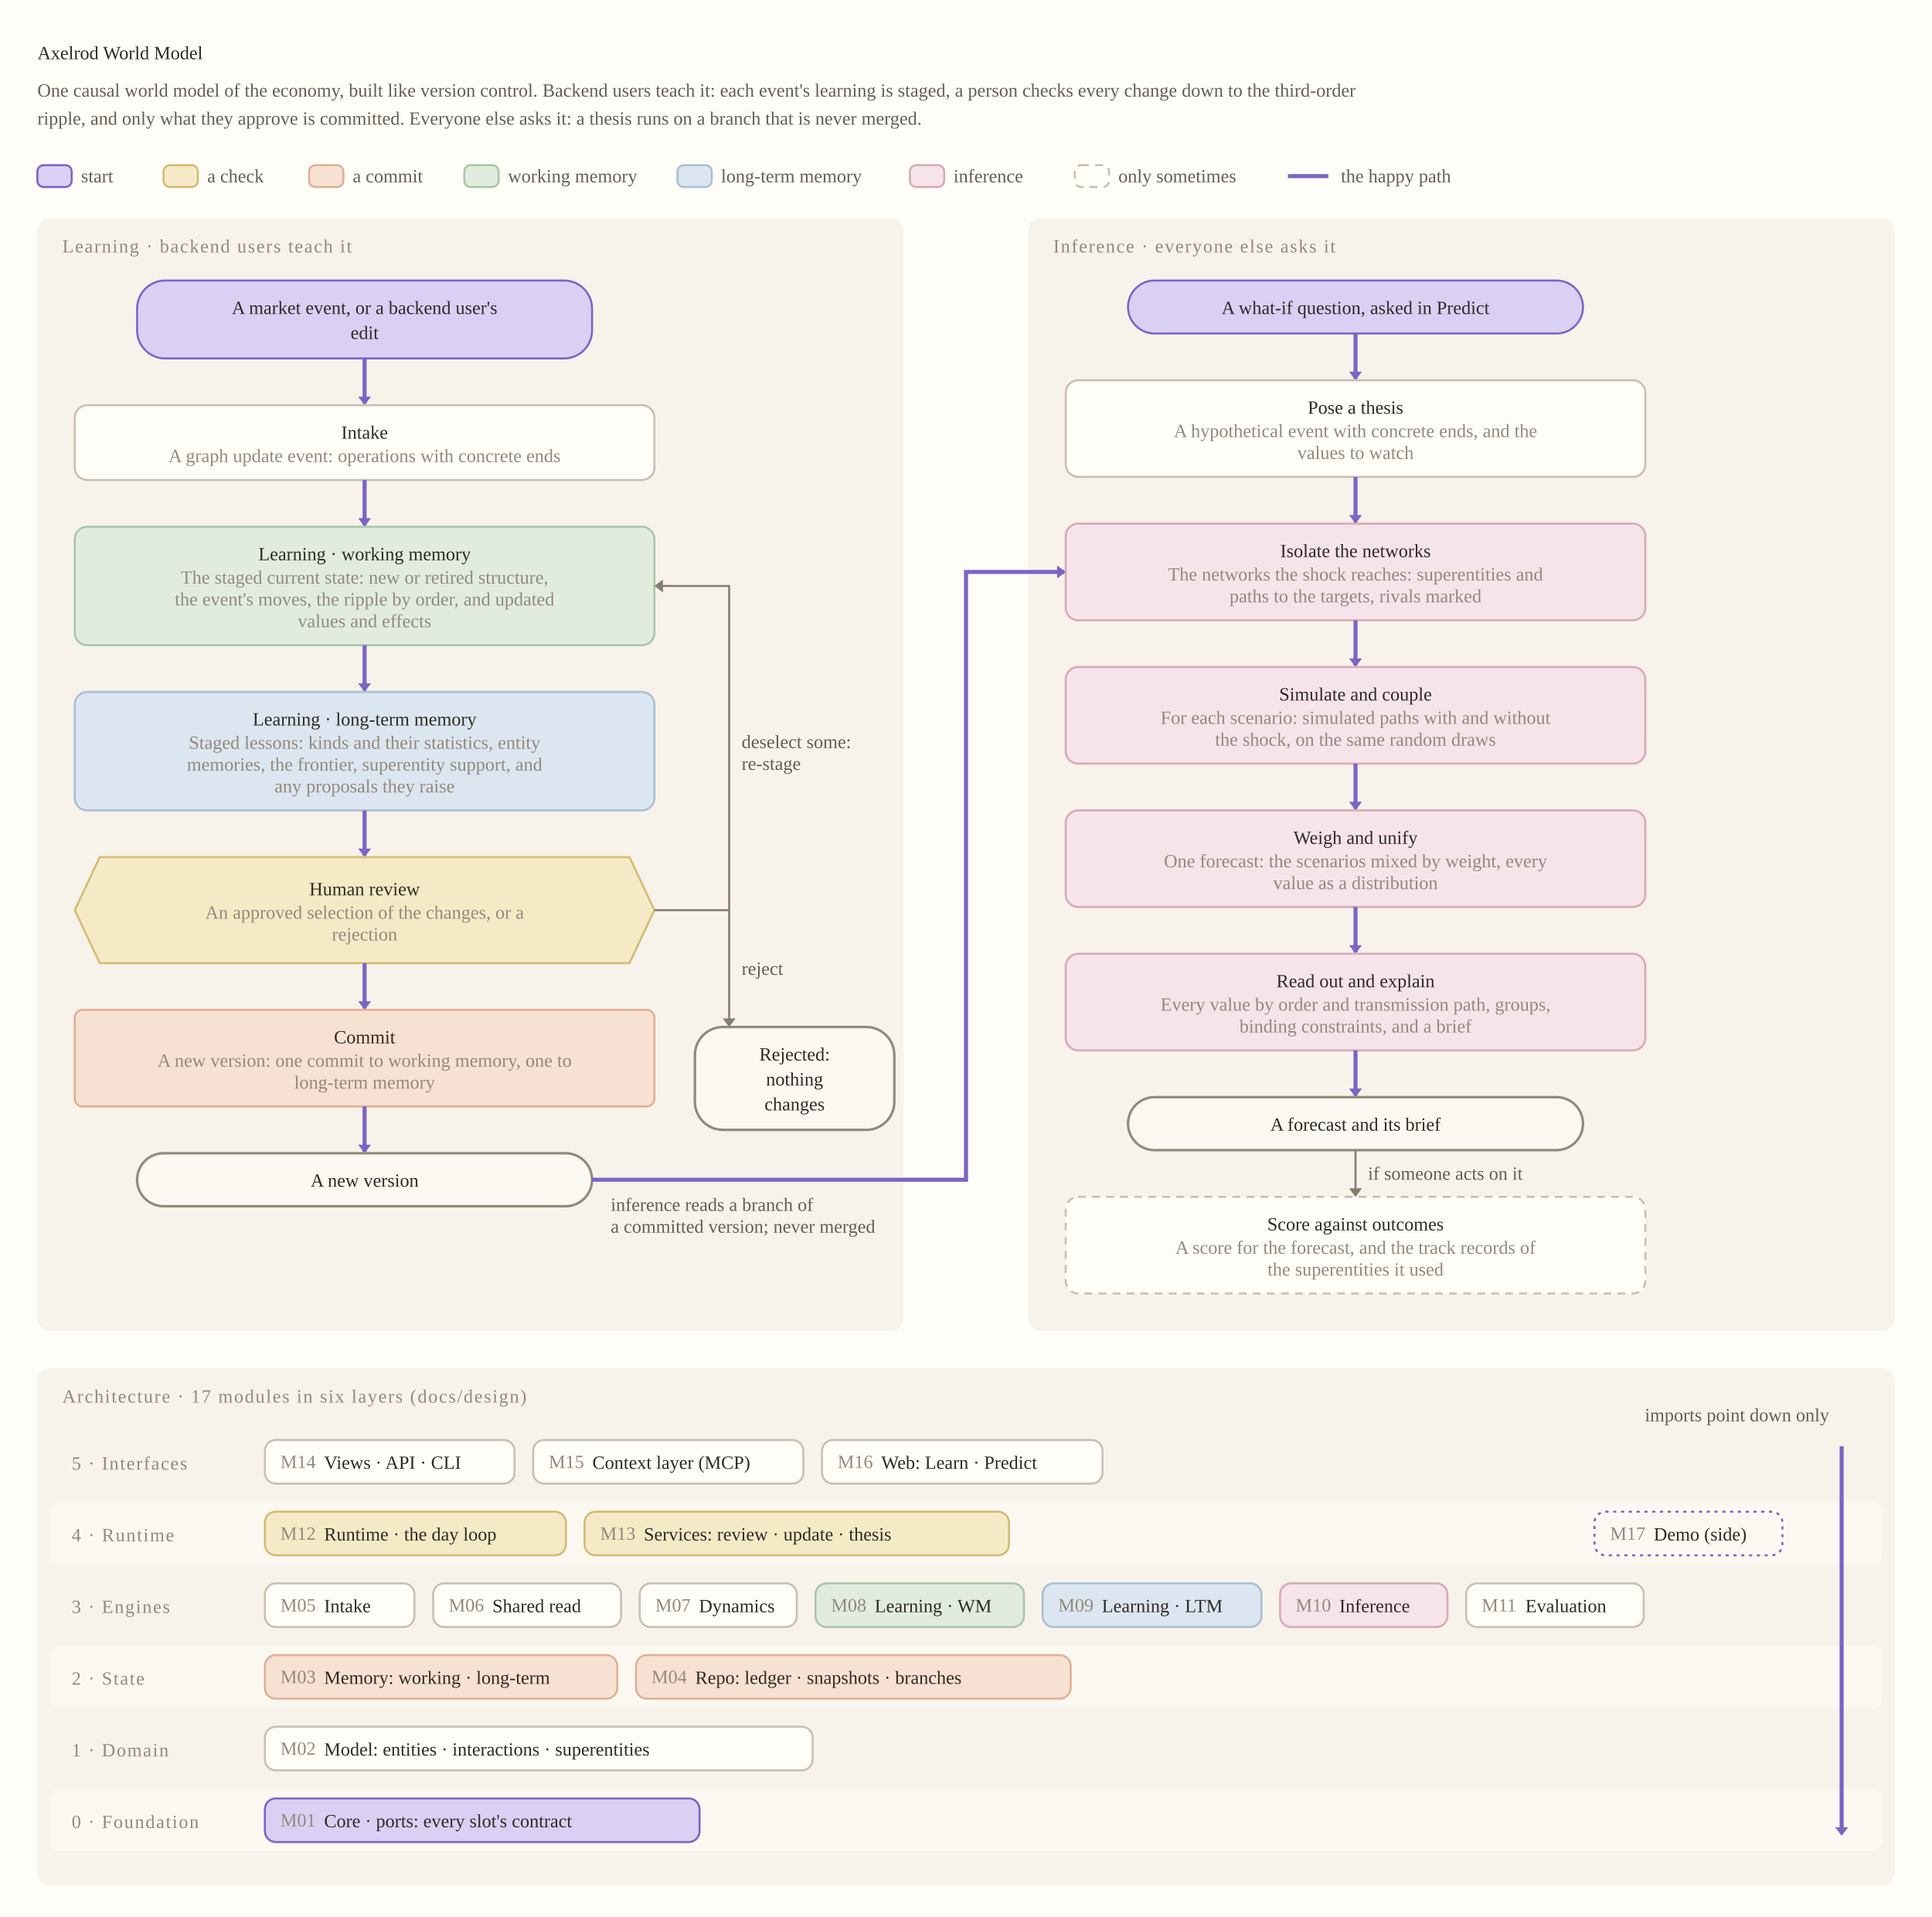
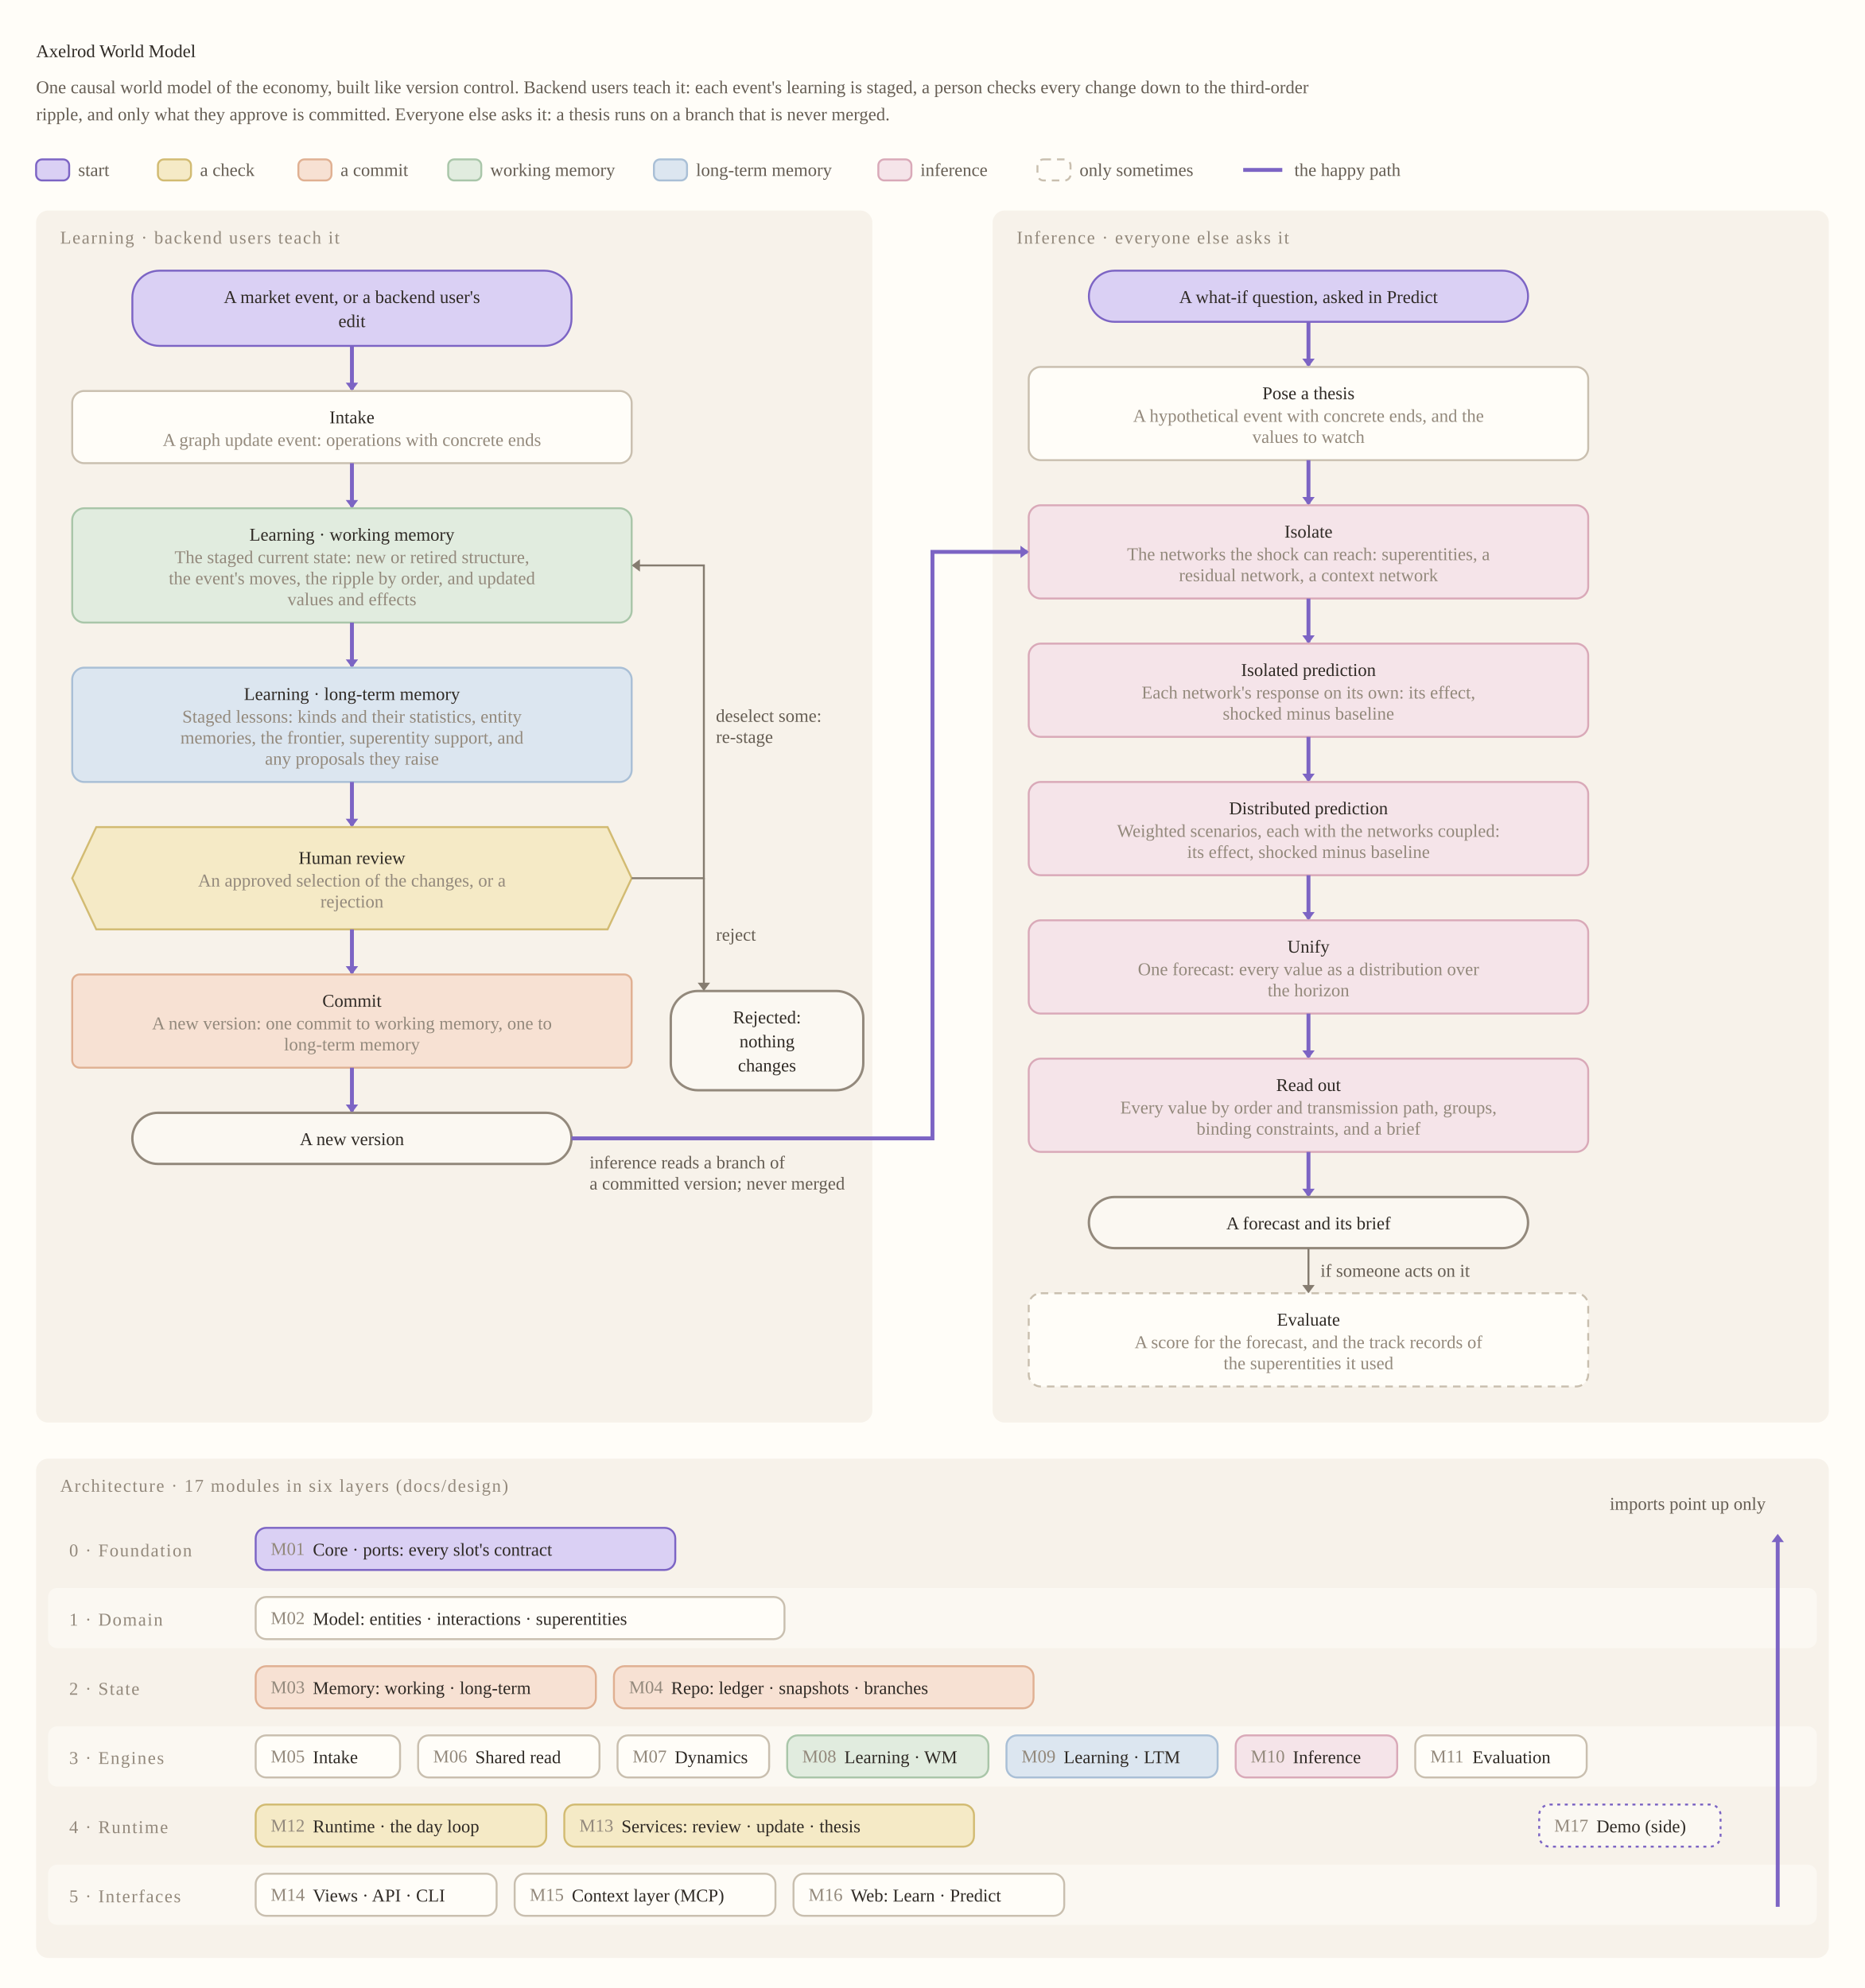
- <svg xmlns="http://www.w3.org/2000/svg" viewBox="0 0 1240 1230" width="1240" height="1230" role="img" aria-labelledby="fl-overview-t fl-overview-d" class="fl-flow" data-flow="overview">
+ <svg xmlns="http://www.w3.org/2000/svg" viewBox="0 0 1240 1322" width="1240" height="1322" role="img" aria-labelledby="fl-overview-t fl-overview-d" class="fl-flow" data-flow="overview">
  <style>
.fl-title { font: 700 18px var(--font-head, 'Bricolage Grotesque', 'Avenir Next', 'Segoe UI', sans-serif); fill: var(--ink, #2F2A25); }
.fl-sum { font: 400 12.5px var(--font-ui, 'Instrument Sans', 'Helvetica Neue', sans-serif); fill: var(--ink-2, #665E54); }
.fl-phase-band { fill: var(--fl-band, #F7F2EA); }
.fl-phase-band.alt { fill: var(--fl-band-alt, #FBF8F2); }
.fl-phase { font: 600 10.5px var(--font-mono, 'IBM Plex Mono', ui-monospace, monospace); letter-spacing: .07em; fill: var(--ink-3, #93897C); text-transform: uppercase; }
.fl-box { fill: var(--sheet, #FFFDF8); stroke: var(--rule-strong, #C9BFAF); stroke-width: 1.3; }
.fl-node.optional .fl-box { stroke-dasharray: 5 4; }
.fl-node.decision .fl-box { fill: var(--butter-fill, #F5EAC6); stroke: var(--butter-line, #D2BB72); }
.fl-node.start .fl-box { fill: var(--real-fill, #DAD0F4); stroke: var(--real-line, #7C64C4); }
.fl-node.end .fl-box { fill: var(--paper, #FBF8F2); stroke: var(--ink-3, #93897C); stroke-width: 1.6; }
.fl-node.store .fl-box { fill: var(--out-fill, #F7E1D3); stroke: var(--out-line, #E0B092); }
.fl-node.link .fl-box { fill: var(--paper, #FBF8F2); stroke: var(--real-line, #7C64C4); stroke-dasharray: 2 3; }
.fl-label { font: 500 13px var(--font-ui, 'Instrument Sans', 'Helvetica Neue', sans-serif); fill: var(--ink, #2F2A25); }
.fl-node.decision .fl-label { font-weight: 600; }
.fl-cap { font: 400 10.5px var(--font-mono, 'IBM Plex Mono', ui-monospace, monospace); fill: var(--ink-3, #93897C); }
.fl-badge rect { stroke-width: 1; }
.fl-badge text { font: 600 9.5px var(--font-mono, 'IBM Plex Mono', ui-monospace, monospace); }
.fl-badge.working rect { fill: var(--wm-fill, #E1ECDF); stroke: var(--wm-line, #A9C6A9); }
.fl-badge.working text { fill: var(--wm-ink, #3E6A46); }
.fl-badge.long_term rect { fill: var(--ltm-fill, #DCE6F0); stroke: var(--ltm-line, #A9BFD6); }
.fl-badge.long_term text { fill: var(--ltm-ink, #3B5B7C); }
.fl-badge.both rect { fill: var(--front-fill, #F5E4E9); stroke: var(--front-line, #D9A9B8); }
.fl-badge.both text { fill: var(--front-ink, #93465F); }
.fl-edge { fill: none; stroke: var(--edge, #857C70); stroke-width: 1.3; }
.fl-edge.side { stroke-dasharray: none; }
.fl-elabel { font: 500 10.5px var(--font-mono, 'IBM Plex Mono', ui-monospace, monospace); fill: var(--ink-2, #665E54);
  paint-order: stroke; stroke: var(--fl-band, #F7F2EA); stroke-width: 4px; stroke-linejoin: round; }
.fl-arrow { fill: var(--edge, #857C70); }
.fl-term { font: 600 12px var(--font-ui, 'Instrument Sans', 'Helvetica Neue', sans-serif); fill: var(--ink, #2F2A25); }
.fl-legend { font: 400 11px var(--font-ui, 'Instrument Sans', 'Helvetica Neue', sans-serif); fill: var(--ink-2, #665E54); }
.fl-node.fl-hit .fl-box { stroke: var(--real-line, #7C64C4); stroke-width: 2.4; }
.fl-node.fl-miss { opacity: .38; }
.fl-edge.fl-hit { stroke: var(--real-line, #7C64C4); stroke-width: 2.2; }
.fl-edge.fl-miss { opacity: .3; }

.ov-stage { font: 600 13.5px var(--font-ui, 'Instrument Sans', 'Helvetica Neue', sans-serif); fill: var(--ink, #2F2A25); }
.ov-chip { font: 500 12.5px var(--font-ui, 'Instrument Sans', 'Helvetica Neue', sans-serif); fill: var(--ink, #2F2A25); }
.ov-num { font: 600 10.5px var(--font-mono, 'IBM Plex Mono', ui-monospace, monospace); fill: var(--ink-3, #93897C); }
.fl-node.wm .fl-box { fill: var(--wm-fill, #E1ECDF); stroke: var(--wm-line, #A9C6A9); }
.fl-node.ltm .fl-box { fill: var(--ltm-fill, #DCE6F0); stroke: var(--ltm-line, #A9BFD6); }
.fl-node.inf .fl-box { fill: var(--front-fill, #F5E4E9); stroke: var(--front-line, #D9A9B8); }
.fl-node.ext .fl-box { fill: var(--paper, #FBF8F2); stroke: var(--real-line, #7C64C4); stroke-dasharray: 2 3; }
.fl-edge.happy { stroke: var(--real-line, #7C64C4); stroke-width: 2.6; }
.fl-arrow.happy { fill: var(--real-line, #7C64C4); }
.fl-edge.dashed { stroke-dasharray: 4 4; }
</style>
-   <rect width="1240" height="1230" fill="var(--sheet, #FFFDF8)" />
+   <rect width="1240" height="1322" fill="var(--sheet, #FFFDF8)" />
  <text class="fl-title" x="24" y="38">Axelrod World Model</text>
  <text class="fl-sum" x="24" y="62">One causal world model of the economy, built like version control. Backend users teach it: each event's learning is staged, a person checks every change down to the third-order</text>
  <text class="fl-sum" x="24" y="80">ripple, and only what they approve is committed. Everyone else asks it: a thesis runs on a branch that is never merged.</text>
  <g class="fl-node start start">
    <rect class="fl-box" x="24" y="106" width="22" height="14" rx="4" />
  </g>
  <text class="fl-legend" x="52" y="117">start</text>
  <g class="fl-node decision decision">
    <rect class="fl-box" x="105.0" y="106" width="22" height="14" rx="4" />
  </g>
  <text class="fl-legend" x="133.0" y="117">a check</text>
  <g class="fl-node store store">
    <rect class="fl-box" x="198.4" y="106" width="22" height="14" rx="4" />
  </g>
  <text class="fl-legend" x="226.4" y="117">a commit</text>
  <g class="fl-node step wm">
    <rect class="fl-box" x="298.0" y="106" width="22" height="14" rx="4" />
  </g>
  <text class="fl-legend" x="326.0" y="117">working memory</text>
  <g class="fl-node step ltm">
    <rect class="fl-box" x="434.8" y="106" width="22" height="14" rx="4" />
  </g>
  <text class="fl-legend" x="462.8" y="117">long-term memory</text>
  <g class="fl-node step inf">
    <rect class="fl-box" x="584.0" y="106" width="22" height="14" rx="4" />
  </g>
  <text class="fl-legend" x="612.0" y="117">inference</text>
  <g class="fl-node step optional">
    <rect class="fl-box" x="689.8" y="106" width="22" height="14" rx="4" style="stroke-dasharray: 5 4" />
  </g>
  <text class="fl-legend" x="717.8" y="117">only sometimes</text>
  <path class="fl-edge happy" d="M826.6,113 L852.6,113" />
  <text class="fl-legend" x="860.6" y="117">the happy path</text>
-   <rect class="fl-phase-band" x="24" y="140" width="556" height="714" rx="8" />
+   <rect class="fl-phase-band" x="24" y="140" width="556" height="806" rx="8" />
  <text class="fl-phase" x="40" y="162">Learning · backend users teach it</text>
-   <rect class="fl-phase-band" x="660" y="140" width="556" height="714" rx="8" />
+   <rect class="fl-phase-band" x="660" y="140" width="556" height="806" rx="8" />
  <text class="fl-phase" x="676" y="162">Inference · everyone else asks it</text>
  <g class="fl-node start start">
    <rect class="fl-box" x="88" y="180" width="292" height="50" rx="18" />
    <text class="ov-stage" x="234.0" y="201.5" text-anchor="middle">A market event, or a backend user's</text>
    <text class="ov-stage" x="234.0" y="217.5" text-anchor="middle">edit</text>
  </g>
  <path class="fl-edge happy" d="M234.0,230 L234.0,259" />
  <polygon class="fl-arrow happy" points="229.875,254.5 238.125,254.5 234.0,260" />
  <g class="fl-node step step">
    <rect class="fl-box" x="48" y="260" width="372" height="48" rx="8" />
    <text class="ov-stage" x="234.0" y="281.5" text-anchor="middle">Intake</text>
    <text class="fl-cap" x="234.0" y="296.5" text-anchor="middle">A graph update event: operations with concrete ends</text>
  </g>
  <path class="fl-edge happy" d="M234.0,308 L234.0,337" />
  <polygon class="fl-arrow happy" points="229.875,332.5 238.125,332.5 234.0,338" />
  <g class="fl-node step wm">
    <rect class="fl-box" x="48" y="338" width="372" height="76" rx="8" />
    <text class="ov-stage" x="234.0" y="359.5" text-anchor="middle">Learning · working memory</text>
    <text class="fl-cap" x="234.0" y="374.5" text-anchor="middle">The staged current state: new or retired structure,</text>
    <text class="fl-cap" x="234.0" y="388.5" text-anchor="middle">the event's moves, the ripple by order, and updated</text>
    <text class="fl-cap" x="234.0" y="402.5" text-anchor="middle">values and effects</text>
  </g>
  <path class="fl-edge happy" d="M234.0,414 L234.0,443" />
  <polygon class="fl-arrow happy" points="229.875,438.5 238.125,438.5 234.0,444" />
  <g class="fl-node step ltm">
    <rect class="fl-box" x="48" y="444" width="372" height="76" rx="8" />
    <text class="ov-stage" x="234.0" y="465.5" text-anchor="middle">Learning · long-term memory</text>
    <text class="fl-cap" x="234.0" y="480.5" text-anchor="middle">Staged lessons: kinds and their statistics, entity</text>
    <text class="fl-cap" x="234.0" y="494.5" text-anchor="middle">memories, the frontier, superentity support, and</text>
    <text class="fl-cap" x="234.0" y="508.5" text-anchor="middle">any proposals they raise</text>
  </g>
  <path class="fl-edge happy" d="M234.0,520 L234.0,549" />
  <polygon class="fl-arrow happy" points="229.875,544.5 238.125,544.5 234.0,550" />
  <g class="fl-node decision decision">
    <polygon class="fl-box" points="64,550 404,550 420,584.0 404,618 64,618 48,584.0" />
    <text class="ov-stage" x="234.0" y="574.5" text-anchor="middle">Human review</text>
    <text class="fl-cap" x="234.0" y="589.5" text-anchor="middle">An approved selection of the changes, or a</text>
    <text class="fl-cap" x="234.0" y="603.5" text-anchor="middle">rejection</text>
  </g>
  <path class="fl-edge happy" d="M234.0,618 L234.0,647" />
  <polygon class="fl-arrow happy" points="229.875,642.5 238.125,642.5 234.0,648" />
  <g class="fl-node store store">
    <rect class="fl-box" x="48" y="648" width="372" height="62" rx="5" />
    <text class="ov-stage" x="234.0" y="669.5" text-anchor="middle">Commit</text>
    <text class="fl-cap" x="234.0" y="684.5" text-anchor="middle">A new version: one commit to working memory, one to</text>
    <text class="fl-cap" x="234.0" y="698.5" text-anchor="middle">long-term memory</text>
  </g>
  <path class="fl-edge happy" d="M234.0,710 L234.0,739" />
  <polygon class="fl-arrow happy" points="229.875,734.5 238.125,734.5 234.0,740" />
  <g class="fl-node end end">
    <rect class="fl-box" x="88" y="740" width="292" height="34" rx="17.0" />
    <text class="ov-stage" x="234.0" y="761.5" text-anchor="middle">A new version</text>
  </g>
  <g class="fl-node start start">
    <rect class="fl-box" x="724" y="180" width="292" height="34" rx="17.0" />
    <text class="ov-stage" x="870.0" y="201.5" text-anchor="middle">A what-if question, asked in Predict</text>
  </g>
  <path class="fl-edge happy" d="M870.0,214 L870.0,243" />
  <polygon class="fl-arrow happy" points="865.875,238.5 874.125,238.5 870.0,244" />
  <g class="fl-node step step">
    <rect class="fl-box" x="684" y="244" width="372" height="62" rx="8" />
    <text class="ov-stage" x="870.0" y="265.5" text-anchor="middle">Pose a thesis</text>
    <text class="fl-cap" x="870.0" y="280.5" text-anchor="middle">A hypothetical event with concrete ends, and the</text>
    <text class="fl-cap" x="870.0" y="294.5" text-anchor="middle">values to watch</text>
  </g>
  <path class="fl-edge happy" d="M870.0,306 L870.0,335" />
  <polygon class="fl-arrow happy" points="865.875,330.5 874.125,330.5 870.0,336" />
  <g class="fl-node step inf">
    <rect class="fl-box" x="684" y="336" width="372" height="62" rx="8" />
-     <text class="ov-stage" x="870.0" y="357.5" text-anchor="middle">Isolate the networks</text>
-     <text class="fl-cap" x="870.0" y="372.5" text-anchor="middle">The networks the shock reaches: superentities and</text>
-     <text class="fl-cap" x="870.0" y="386.5" text-anchor="middle">paths to the targets, rivals marked</text>
+     <text class="ov-stage" x="870.0" y="357.5" text-anchor="middle">Isolate</text>
+     <text class="fl-cap" x="870.0" y="372.5" text-anchor="middle">The networks the shock can reach: superentities, a</text>
+     <text class="fl-cap" x="870.0" y="386.5" text-anchor="middle">residual network, a context network</text>
  </g>
  <path class="fl-edge happy" d="M870.0,398 L870.0,427" />
  <polygon class="fl-arrow happy" points="865.875,422.5 874.125,422.5 870.0,428" />
  <g class="fl-node step inf">
    <rect class="fl-box" x="684" y="428" width="372" height="62" rx="8" />
-     <text class="ov-stage" x="870.0" y="449.5" text-anchor="middle">Simulate and couple</text>
-     <text class="fl-cap" x="870.0" y="464.5" text-anchor="middle">For each scenario: simulated paths with and without</text>
-     <text class="fl-cap" x="870.0" y="478.5" text-anchor="middle">the shock, on the same random draws</text>
+     <text class="ov-stage" x="870.0" y="449.5" text-anchor="middle">Isolated prediction</text>
+     <text class="fl-cap" x="870.0" y="464.5" text-anchor="middle">Each network's response on its own: its effect,</text>
+     <text class="fl-cap" x="870.0" y="478.5" text-anchor="middle">shocked minus baseline</text>
  </g>
  <path class="fl-edge happy" d="M870.0,490 L870.0,519" />
  <polygon class="fl-arrow happy" points="865.875,514.5 874.125,514.5 870.0,520" />
  <g class="fl-node step inf">
    <rect class="fl-box" x="684" y="520" width="372" height="62" rx="8" />
-     <text class="ov-stage" x="870.0" y="541.5" text-anchor="middle">Weigh and unify</text>
-     <text class="fl-cap" x="870.0" y="556.5" text-anchor="middle">One forecast: the scenarios mixed by weight, every</text>
-     <text class="fl-cap" x="870.0" y="570.5" text-anchor="middle">value as a distribution</text>
+     <text class="ov-stage" x="870.0" y="541.5" text-anchor="middle">Distributed prediction</text>
+     <text class="fl-cap" x="870.0" y="556.5" text-anchor="middle">Weighted scenarios, each with the networks coupled:</text>
+     <text class="fl-cap" x="870.0" y="570.5" text-anchor="middle">its effect, shocked minus baseline</text>
  </g>
  <path class="fl-edge happy" d="M870.0,582 L870.0,611" />
  <polygon class="fl-arrow happy" points="865.875,606.5 874.125,606.5 870.0,612" />
  <g class="fl-node step inf">
    <rect class="fl-box" x="684" y="612" width="372" height="62" rx="8" />
-     <text class="ov-stage" x="870.0" y="633.5" text-anchor="middle">Read out and explain</text>
-     <text class="fl-cap" x="870.0" y="648.5" text-anchor="middle">Every value by order and transmission path, groups,</text>
-     <text class="fl-cap" x="870.0" y="662.5" text-anchor="middle">binding constraints, and a brief</text>
+     <text class="ov-stage" x="870.0" y="633.5" text-anchor="middle">Unify</text>
+     <text class="fl-cap" x="870.0" y="648.5" text-anchor="middle">One forecast: every value as a distribution over</text>
+     <text class="fl-cap" x="870.0" y="662.5" text-anchor="middle">the horizon</text>
  </g>
  <path class="fl-edge happy" d="M870.0,674 L870.0,703" />
  <polygon class="fl-arrow happy" points="865.875,698.5 874.125,698.5 870.0,704" />
+   <g class="fl-node step inf">
+     <rect class="fl-box" x="684" y="704" width="372" height="62" rx="8" />
+     <text class="ov-stage" x="870.0" y="725.5" text-anchor="middle">Read out</text>
+     <text class="fl-cap" x="870.0" y="740.5" text-anchor="middle">Every value by order and transmission path, groups,</text>
+     <text class="fl-cap" x="870.0" y="754.5" text-anchor="middle">binding constraints, and a brief</text>
+   </g>
+   <path class="fl-edge happy" d="M870.0,766 L870.0,795" />
+   <polygon class="fl-arrow happy" points="865.875,790.5 874.125,790.5 870.0,796" />
  <g class="fl-node end end">
-     <rect class="fl-box" x="724" y="704" width="292" height="34" rx="17.0" />
-     <text class="ov-stage" x="870.0" y="725.5" text-anchor="middle">A forecast and its brief</text>
-   </g>
-   <path class="fl-edge " d="M870.0,738 L870.0,767" />
-   <polygon class="fl-arrow " points="865.875,762.5 874.125,762.5 870.0,768" />
-   <text class="fl-elabel" x="878.0" y="757.0">if someone acts on it</text>
+     <rect class="fl-box" x="724" y="796" width="292" height="34" rx="17.0" />
+     <text class="ov-stage" x="870.0" y="817.5" text-anchor="middle">A forecast and its brief</text>
+   </g>
+   <path class="fl-edge " d="M870.0,830 L870.0,859" />
+   <polygon class="fl-arrow " points="865.875,854.5 874.125,854.5 870.0,860" />
+   <text class="fl-elabel" x="878.0" y="849.0">if someone acts on it</text>
  <g class="fl-node step step optional">
-     <rect class="fl-box" x="684" y="768" width="372" height="62" rx="8" />
-     <text class="ov-stage" x="870.0" y="789.5" text-anchor="middle">Score against outcomes</text>
-     <text class="fl-cap" x="870.0" y="804.5" text-anchor="middle">A score for the forecast, and the track records of</text>
-     <text class="fl-cap" x="870.0" y="818.5" text-anchor="middle">the superentities it used</text>
+     <rect class="fl-box" x="684" y="860" width="372" height="62" rx="8" />
+     <text class="ov-stage" x="870.0" y="881.5" text-anchor="middle">Evaluate</text>
+     <text class="fl-cap" x="870.0" y="896.5" text-anchor="middle">A score for the forecast, and the track records of</text>
+     <text class="fl-cap" x="870.0" y="910.5" text-anchor="middle">the superentities it used</text>
  </g>
  <path class="fl-edge" d="M420,584.0 L468,584.0 L468,376.0 L421,376.0" />
  <polygon class="fl-arrow" points="425.5,371.875 425.5,380.125 420,376.0" />
  <text class="fl-elabel" x="476" y="480.0">deselect some:</text>
  <text class="fl-elabel" x="476" y="494.0">re-stage</text>
  <g class="fl-node end end">
    <rect class="fl-box" x="446" y="659.0" width="128" height="66" rx="18" />
    <text class="ov-chip" x="510.0" y="680.5" text-anchor="middle">Rejected:</text>
    <text class="ov-chip" x="510.0" y="696.5" text-anchor="middle">nothing</text>
    <text class="ov-chip" x="510.0" y="712.5" text-anchor="middle">changes</text>
  </g>
  <path class="fl-edge" d="M468,584.0 L468,658.0" />
  <polygon class="fl-arrow" points="463.875,653.5 472.125,653.5 468,659.0" />
  <text class="fl-elabel" x="476" y="625.5">reject</text>
  <path class="fl-edge happy" d="M380,757.0 L620.0,757.0 L620.0,367.0 L683,367.0" />
  <polygon class="fl-arrow happy" points="678.5,362.875 678.5,371.125 684,367.0" />
  <text class="fl-elabel" x="392" y="777.0">inference reads a branch of</text>
  <text class="fl-elabel" x="392" y="791.0">a committed version; never merged</text>
-   <rect class="fl-phase-band" x="24" y="878" width="1192" height="332" rx="8" />
-   <text class="fl-phase" x="40" y="900">Architecture · 17 modules in six layers (docs/design)</text>
-   <rect class="fl-phase-band" x="32" y="918" width="1176" height="40" rx="6" />
-   <text class="fl-phase" x="46" y="943">5 · Interfaces</text>
-   <g class="fl-node step step">
-     <rect class="fl-box" x="170" y="924" width="160.2" height="28" rx="7" />
-     <text class="ov-num" x="180" y="942">M14</text>
-     <text class="ov-chip" x="208" y="942.5">Views · API · CLI</text>
-   </g>
-   <g class="fl-node step step">
-     <rect class="fl-box" x="342.2" y="924" width="173.4" height="28" rx="7" />
-     <text class="ov-num" x="352.2" y="942">M15</text>
-     <text class="ov-chip" x="380.2" y="942.5">Context layer (MCP)</text>
-   </g>
-   <g class="fl-node step step">
-     <rect class="fl-box" x="527.6" y="924" width="180.0" height="28" rx="7" />
-     <text class="ov-num" x="537.6" y="942">M16</text>
-     <text class="ov-chip" x="565.6" y="942.5">Web: Learn · Predict</text>
-   </g>
-   <rect class="fl-phase-band alt" x="32" y="964" width="1176" height="40" rx="6" />
-   <text class="fl-phase" x="46" y="989">4 · Runtime</text>
+   <rect class="fl-phase-band" x="24" y="970" width="1192" height="332" rx="8" />
+   <text class="fl-phase" x="40" y="992">Architecture · 17 modules in six layers (docs/design)</text>
+   <rect class="fl-phase-band" x="32" y="1010" width="1176" height="40" rx="6" />
+   <text class="fl-phase" x="46" y="1035">0 · Foundation</text>
+   <g class="fl-node start start">
+     <rect class="fl-box" x="170" y="1016" width="279.0" height="28" rx="7" />
+     <text class="ov-num" x="180" y="1034">M01</text>
+     <text class="ov-chip" x="208" y="1034.5">Core · ports: every slot's contract</text>
+   </g>
+   <rect class="fl-phase-band alt" x="32" y="1056" width="1176" height="40" rx="6" />
+   <text class="fl-phase" x="46" y="1081">1 · Domain</text>
+   <g class="fl-node step step">
+     <rect class="fl-box" x="170" y="1062" width="351.6" height="28" rx="7" />
+     <text class="ov-num" x="180" y="1080">M02</text>
+     <text class="ov-chip" x="208" y="1080.5">Model: entities · interactions · superentities</text>
+   </g>
+   <rect class="fl-phase-band" x="32" y="1102" width="1176" height="40" rx="6" />
+   <text class="fl-phase" x="46" y="1127">2 · State</text>
+   <g class="fl-node store store">
+     <rect class="fl-box" x="170" y="1108" width="226.2" height="28" rx="7" />
+     <text class="ov-num" x="180" y="1126">M03</text>
+     <text class="ov-chip" x="208" y="1126.5">Memory: working · long-term</text>
+   </g>
+   <g class="fl-node store store">
+     <rect class="fl-box" x="408.2" y="1108" width="279.0" height="28" rx="7" />
+     <text class="ov-num" x="418.2" y="1126">M04</text>
+     <text class="ov-chip" x="446.2" y="1126.5">Repo: ledger · snapshots · branches</text>
+   </g>
+   <rect class="fl-phase-band alt" x="32" y="1148" width="1176" height="40" rx="6" />
+   <text class="fl-phase" x="46" y="1173">3 · Engines</text>
+   <g class="fl-node step step">
+     <rect class="fl-box" x="170" y="1154" width="96" height="28" rx="7" />
+     <text class="ov-num" x="180" y="1172">M05</text>
+     <text class="ov-chip" x="208" y="1172.5">Intake</text>
+   </g>
+   <g class="fl-node step step">
+     <rect class="fl-box" x="278" y="1154" width="120.6" height="28" rx="7" />
+     <text class="ov-num" x="288" y="1172">M06</text>
+     <text class="ov-chip" x="316" y="1172.5">Shared read</text>
+   </g>
+   <g class="fl-node step step">
+     <rect class="fl-box" x="410.6" y="1154" width="100.8" height="28" rx="7" />
+     <text class="ov-num" x="420.6" y="1172">M07</text>
+     <text class="ov-chip" x="448.6" y="1172.5">Dynamics</text>
+   </g>
+   <g class="fl-node step wm">
+     <rect class="fl-box" x="523.4" y="1154" width="133.8" height="28" rx="7" />
+     <text class="ov-num" x="533.4" y="1172">M08</text>
+     <text class="ov-chip" x="561.4" y="1172.5">Learning · WM</text>
+   </g>
+   <g class="fl-node step ltm">
+     <rect class="fl-box" x="669.2" y="1154" width="140.4" height="28" rx="7" />
+     <text class="ov-num" x="679.2" y="1172">M09</text>
+     <text class="ov-chip" x="707.2" y="1172.5">Learning · LTM</text>
+   </g>
+   <g class="fl-node step inf">
+     <rect class="fl-box" x="821.6" y="1154" width="107.4" height="28" rx="7" />
+     <text class="ov-num" x="831.6" y="1172">M10</text>
+     <text class="ov-chip" x="859.6" y="1172.5">Inference</text>
+   </g>
+   <g class="fl-node step step">
+     <rect class="fl-box" x="941.0" y="1154" width="114.0" height="28" rx="7" />
+     <text class="ov-num" x="951.0" y="1172">M11</text>
+     <text class="ov-chip" x="979.0" y="1172.5">Evaluation</text>
+   </g>
+   <rect class="fl-phase-band" x="32" y="1194" width="1176" height="40" rx="6" />
+   <text class="fl-phase" x="46" y="1219">4 · Runtime</text>
  <g class="fl-node decision decision">
-     <rect class="fl-box" x="170" y="970" width="193.2" height="28" rx="7" />
-     <text class="ov-num" x="180" y="988">M12</text>
-     <text class="ov-chip" x="208" y="988.5">Runtime · the day loop</text>
+     <rect class="fl-box" x="170" y="1200" width="193.2" height="28" rx="7" />
+     <text class="ov-num" x="180" y="1218">M12</text>
+     <text class="ov-chip" x="208" y="1218.5">Runtime · the day loop</text>
  </g>
  <g class="fl-node decision decision">
-     <rect class="fl-box" x="375.2" y="970" width="272.4" height="28" rx="7" />
-     <text class="ov-num" x="385.2" y="988">M13</text>
-     <text class="ov-chip" x="413.2" y="988.5">Services: review · update · thesis</text>
+     <rect class="fl-box" x="375.2" y="1200" width="272.4" height="28" rx="7" />
+     <text class="ov-num" x="385.2" y="1218">M13</text>
+     <text class="ov-chip" x="413.2" y="1218.5">Services: review · update · thesis</text>
  </g>
  <g class="fl-node step ext">
-     <rect class="fl-box" x="1023.4" y="970" width="120.6" height="28" rx="7" />
-     <text class="ov-num" x="1033.4" y="988">M17</text>
-     <text class="ov-chip" x="1061.4" y="988.5">Demo (side)</text>
-   </g>
-   <rect class="fl-phase-band" x="32" y="1010" width="1176" height="40" rx="6" />
-   <text class="fl-phase" x="46" y="1035">3 · Engines</text>
-   <g class="fl-node step step">
-     <rect class="fl-box" x="170" y="1016" width="96" height="28" rx="7" />
-     <text class="ov-num" x="180" y="1034">M05</text>
-     <text class="ov-chip" x="208" y="1034.5">Intake</text>
-   </g>
-   <g class="fl-node step step">
-     <rect class="fl-box" x="278" y="1016" width="120.6" height="28" rx="7" />
-     <text class="ov-num" x="288" y="1034">M06</text>
-     <text class="ov-chip" x="316" y="1034.5">Shared read</text>
-   </g>
-   <g class="fl-node step step">
-     <rect class="fl-box" x="410.6" y="1016" width="100.8" height="28" rx="7" />
-     <text class="ov-num" x="420.6" y="1034">M07</text>
-     <text class="ov-chip" x="448.6" y="1034.5">Dynamics</text>
-   </g>
-   <g class="fl-node step wm">
-     <rect class="fl-box" x="523.4" y="1016" width="133.8" height="28" rx="7" />
-     <text class="ov-num" x="533.4" y="1034">M08</text>
-     <text class="ov-chip" x="561.4" y="1034.5">Learning · WM</text>
-   </g>
-   <g class="fl-node step ltm">
-     <rect class="fl-box" x="669.2" y="1016" width="140.4" height="28" rx="7" />
-     <text class="ov-num" x="679.2" y="1034">M09</text>
-     <text class="ov-chip" x="707.2" y="1034.5">Learning · LTM</text>
-   </g>
-   <g class="fl-node step inf">
-     <rect class="fl-box" x="821.6" y="1016" width="107.4" height="28" rx="7" />
-     <text class="ov-num" x="831.6" y="1034">M10</text>
-     <text class="ov-chip" x="859.6" y="1034.5">Inference</text>
-   </g>
-   <g class="fl-node step step">
-     <rect class="fl-box" x="941.0" y="1016" width="114.0" height="28" rx="7" />
-     <text class="ov-num" x="951.0" y="1034">M11</text>
-     <text class="ov-chip" x="979.0" y="1034.5">Evaluation</text>
-   </g>
-   <rect class="fl-phase-band alt" x="32" y="1056" width="1176" height="40" rx="6" />
-   <text class="fl-phase" x="46" y="1081">2 · State</text>
-   <g class="fl-node store store">
-     <rect class="fl-box" x="170" y="1062" width="226.2" height="28" rx="7" />
-     <text class="ov-num" x="180" y="1080">M03</text>
-     <text class="ov-chip" x="208" y="1080.5">Memory: working · long-term</text>
-   </g>
-   <g class="fl-node store store">
-     <rect class="fl-box" x="408.2" y="1062" width="279.0" height="28" rx="7" />
-     <text class="ov-num" x="418.2" y="1080">M04</text>
-     <text class="ov-chip" x="446.2" y="1080.5">Repo: ledger · snapshots · branches</text>
-   </g>
-   <rect class="fl-phase-band" x="32" y="1102" width="1176" height="40" rx="6" />
-   <text class="fl-phase" x="46" y="1127">1 · Domain</text>
-   <g class="fl-node step step">
-     <rect class="fl-box" x="170" y="1108" width="351.6" height="28" rx="7" />
-     <text class="ov-num" x="180" y="1126">M02</text>
-     <text class="ov-chip" x="208" y="1126.5">Model: entities · interactions · superentities</text>
-   </g>
-   <rect class="fl-phase-band alt" x="32" y="1148" width="1176" height="40" rx="6" />
-   <text class="fl-phase" x="46" y="1173">0 · Foundation</text>
-   <g class="fl-node start start">
-     <rect class="fl-box" x="170" y="1154" width="279.0" height="28" rx="7" />
-     <text class="ov-num" x="180" y="1172">M01</text>
-     <text class="ov-chip" x="208" y="1172.5">Core · ports: every slot's contract</text>
-   </g>
-   <path class="fl-edge happy" d="M1182,928 L1182,1176" />
-   <polygon class="fl-arrow happy" points="1177.875,1172.5 1186.125,1172.5 1182,1178" />
-   <text class="fl-elabel" x="1174" y="912" text-anchor="end">imports point down only</text>
+     <rect class="fl-box" x="1023.4" y="1200" width="120.6" height="28" rx="7" />
+     <text class="ov-num" x="1033.4" y="1218">M17</text>
+     <text class="ov-chip" x="1061.4" y="1218.5">Demo (side)</text>
+   </g>
+   <rect class="fl-phase-band alt" x="32" y="1240" width="1176" height="40" rx="6" />
+   <text class="fl-phase" x="46" y="1265">5 · Interfaces</text>
+   <g class="fl-node step step">
+     <rect class="fl-box" x="170" y="1246" width="160.2" height="28" rx="7" />
+     <text class="ov-num" x="180" y="1264">M14</text>
+     <text class="ov-chip" x="208" y="1264.5">Views · API · CLI</text>
+   </g>
+   <g class="fl-node step step">
+     <rect class="fl-box" x="342.2" y="1246" width="173.4" height="28" rx="7" />
+     <text class="ov-num" x="352.2" y="1264">M15</text>
+     <text class="ov-chip" x="380.2" y="1264.5">Context layer (MCP)</text>
+   </g>
+   <g class="fl-node step step">
+     <rect class="fl-box" x="527.6" y="1246" width="180.0" height="28" rx="7" />
+     <text class="ov-num" x="537.6" y="1264">M16</text>
+     <text class="ov-chip" x="565.6" y="1264.5">Web: Learn · Predict</text>
+   </g>
+   <path class="fl-edge happy" d="M1182,1268 L1182,1022" />
+   <polygon class="fl-arrow happy" points="1177.875,1025.5 1186.125,1025.5 1182,1020" />
+   <text class="fl-elabel" x="1174" y="1004" text-anchor="end">imports point up only</text>
</svg>
